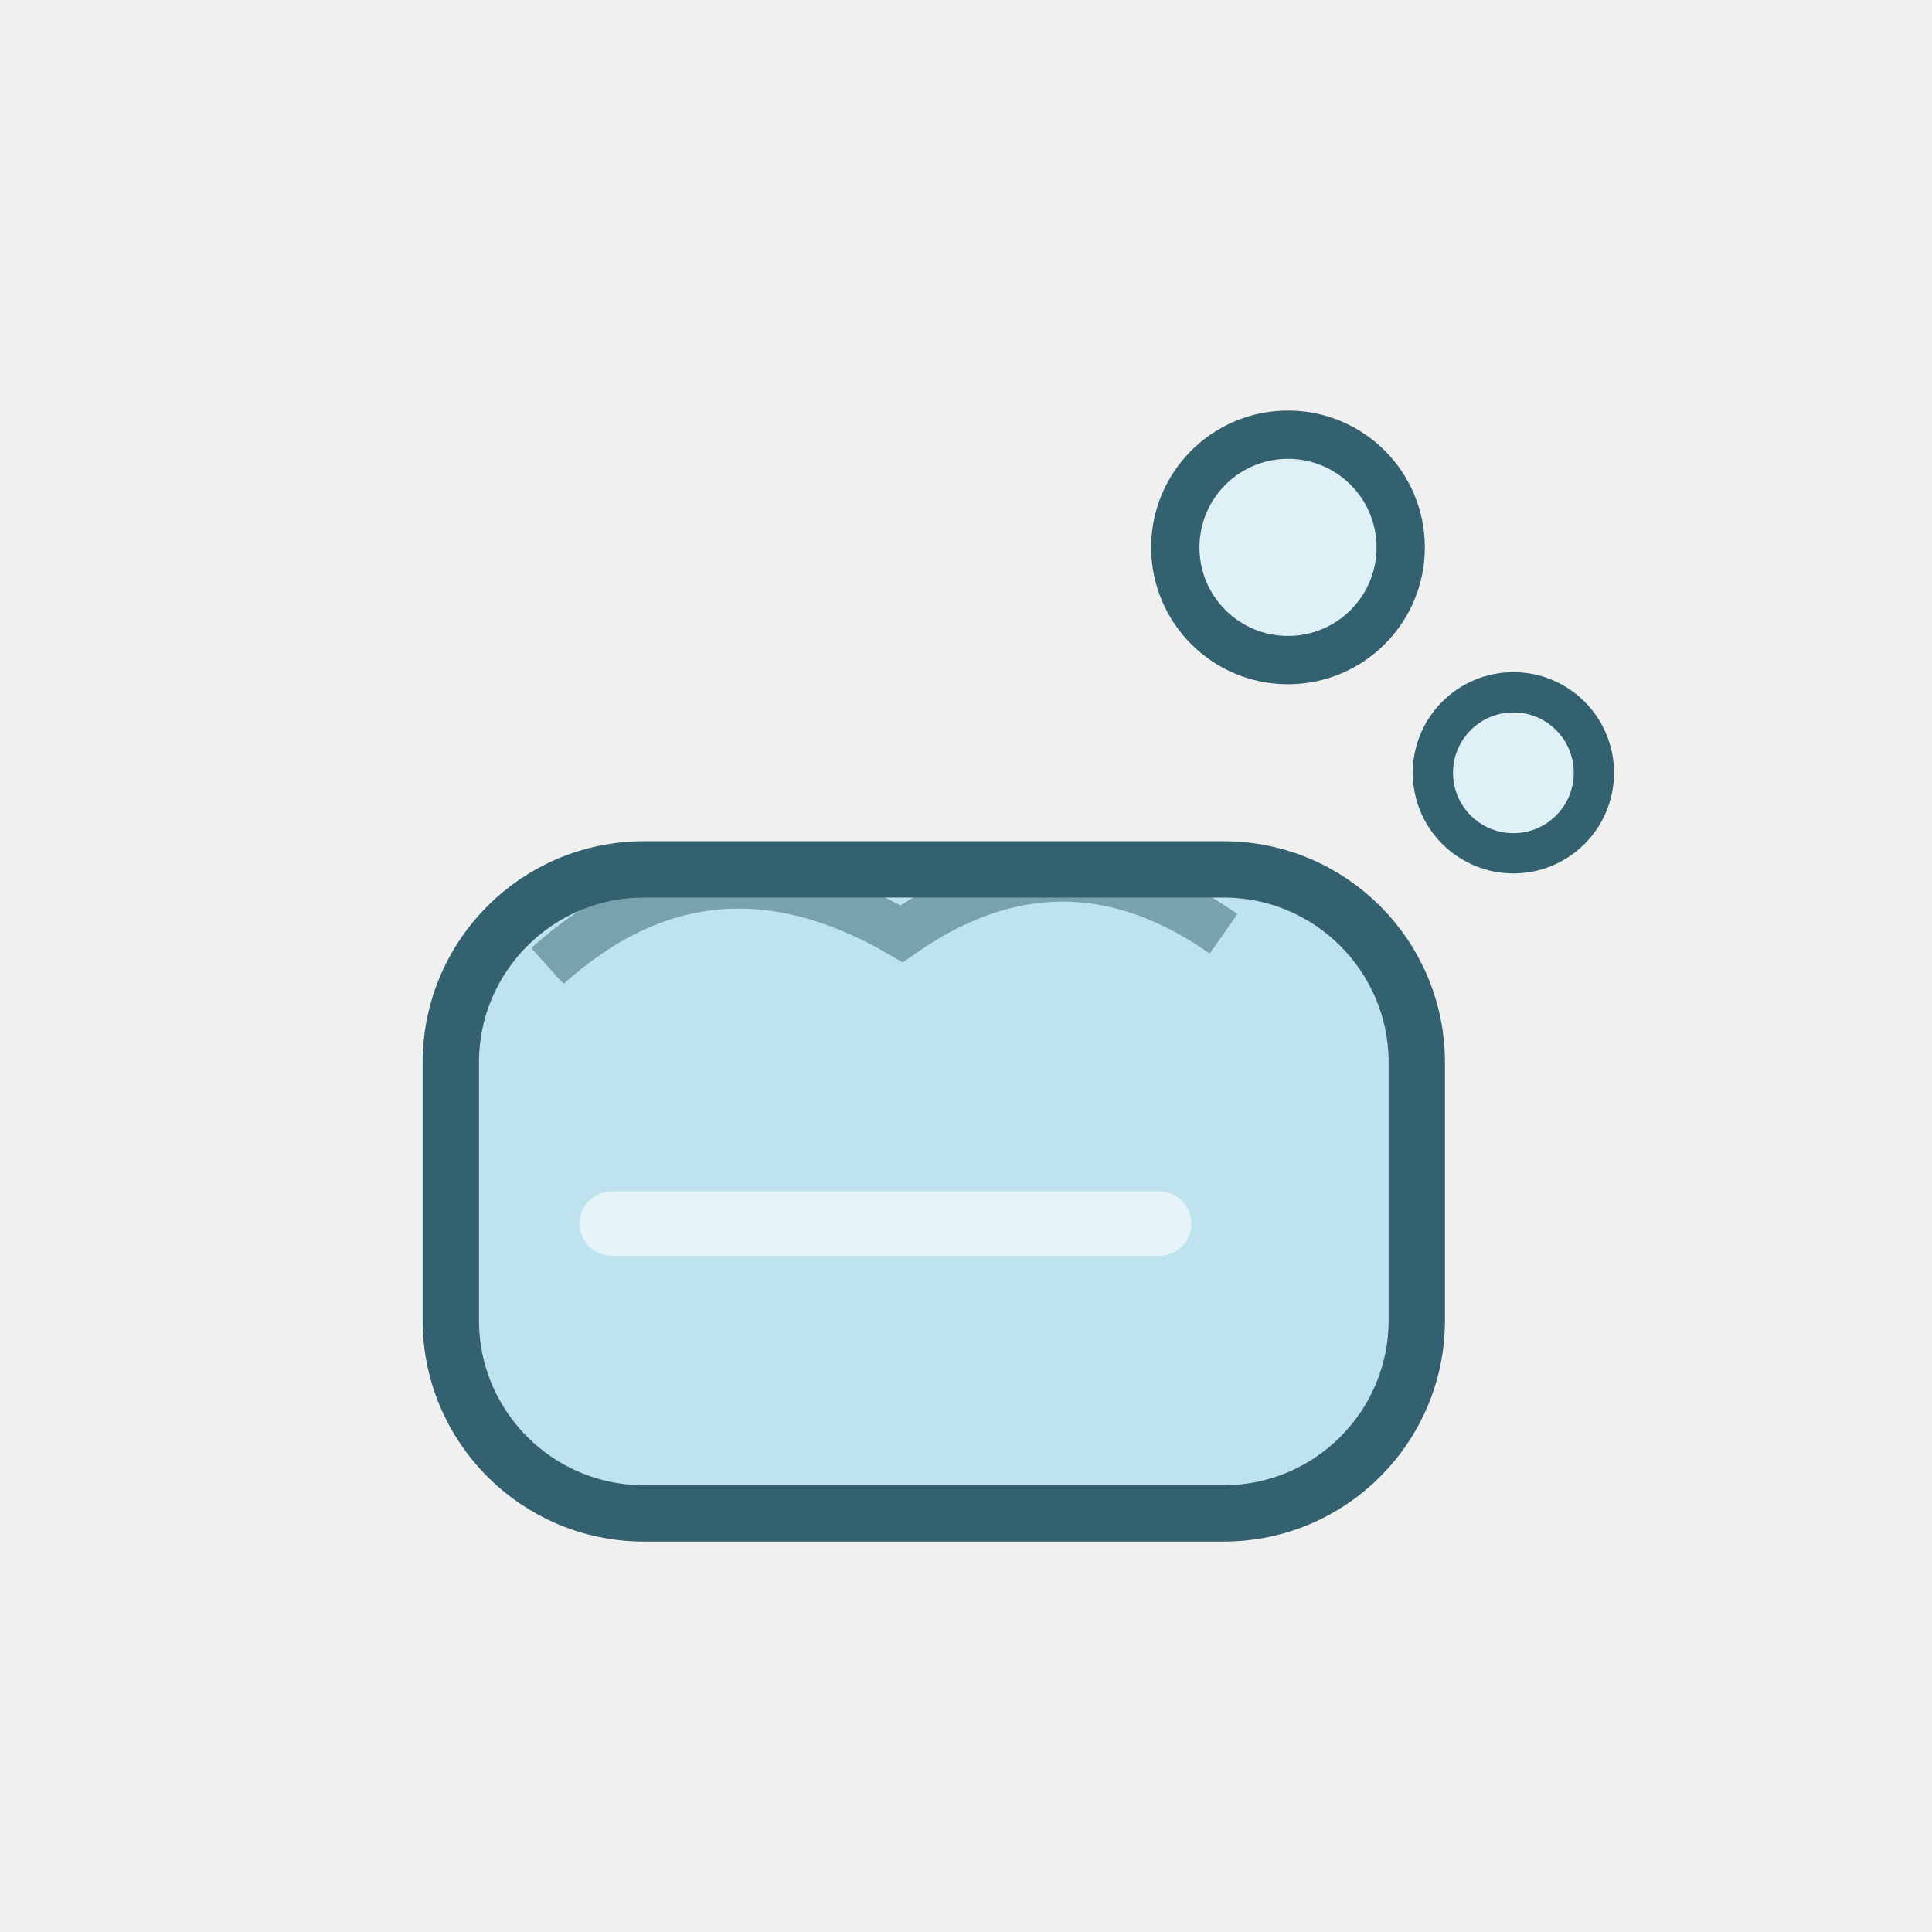
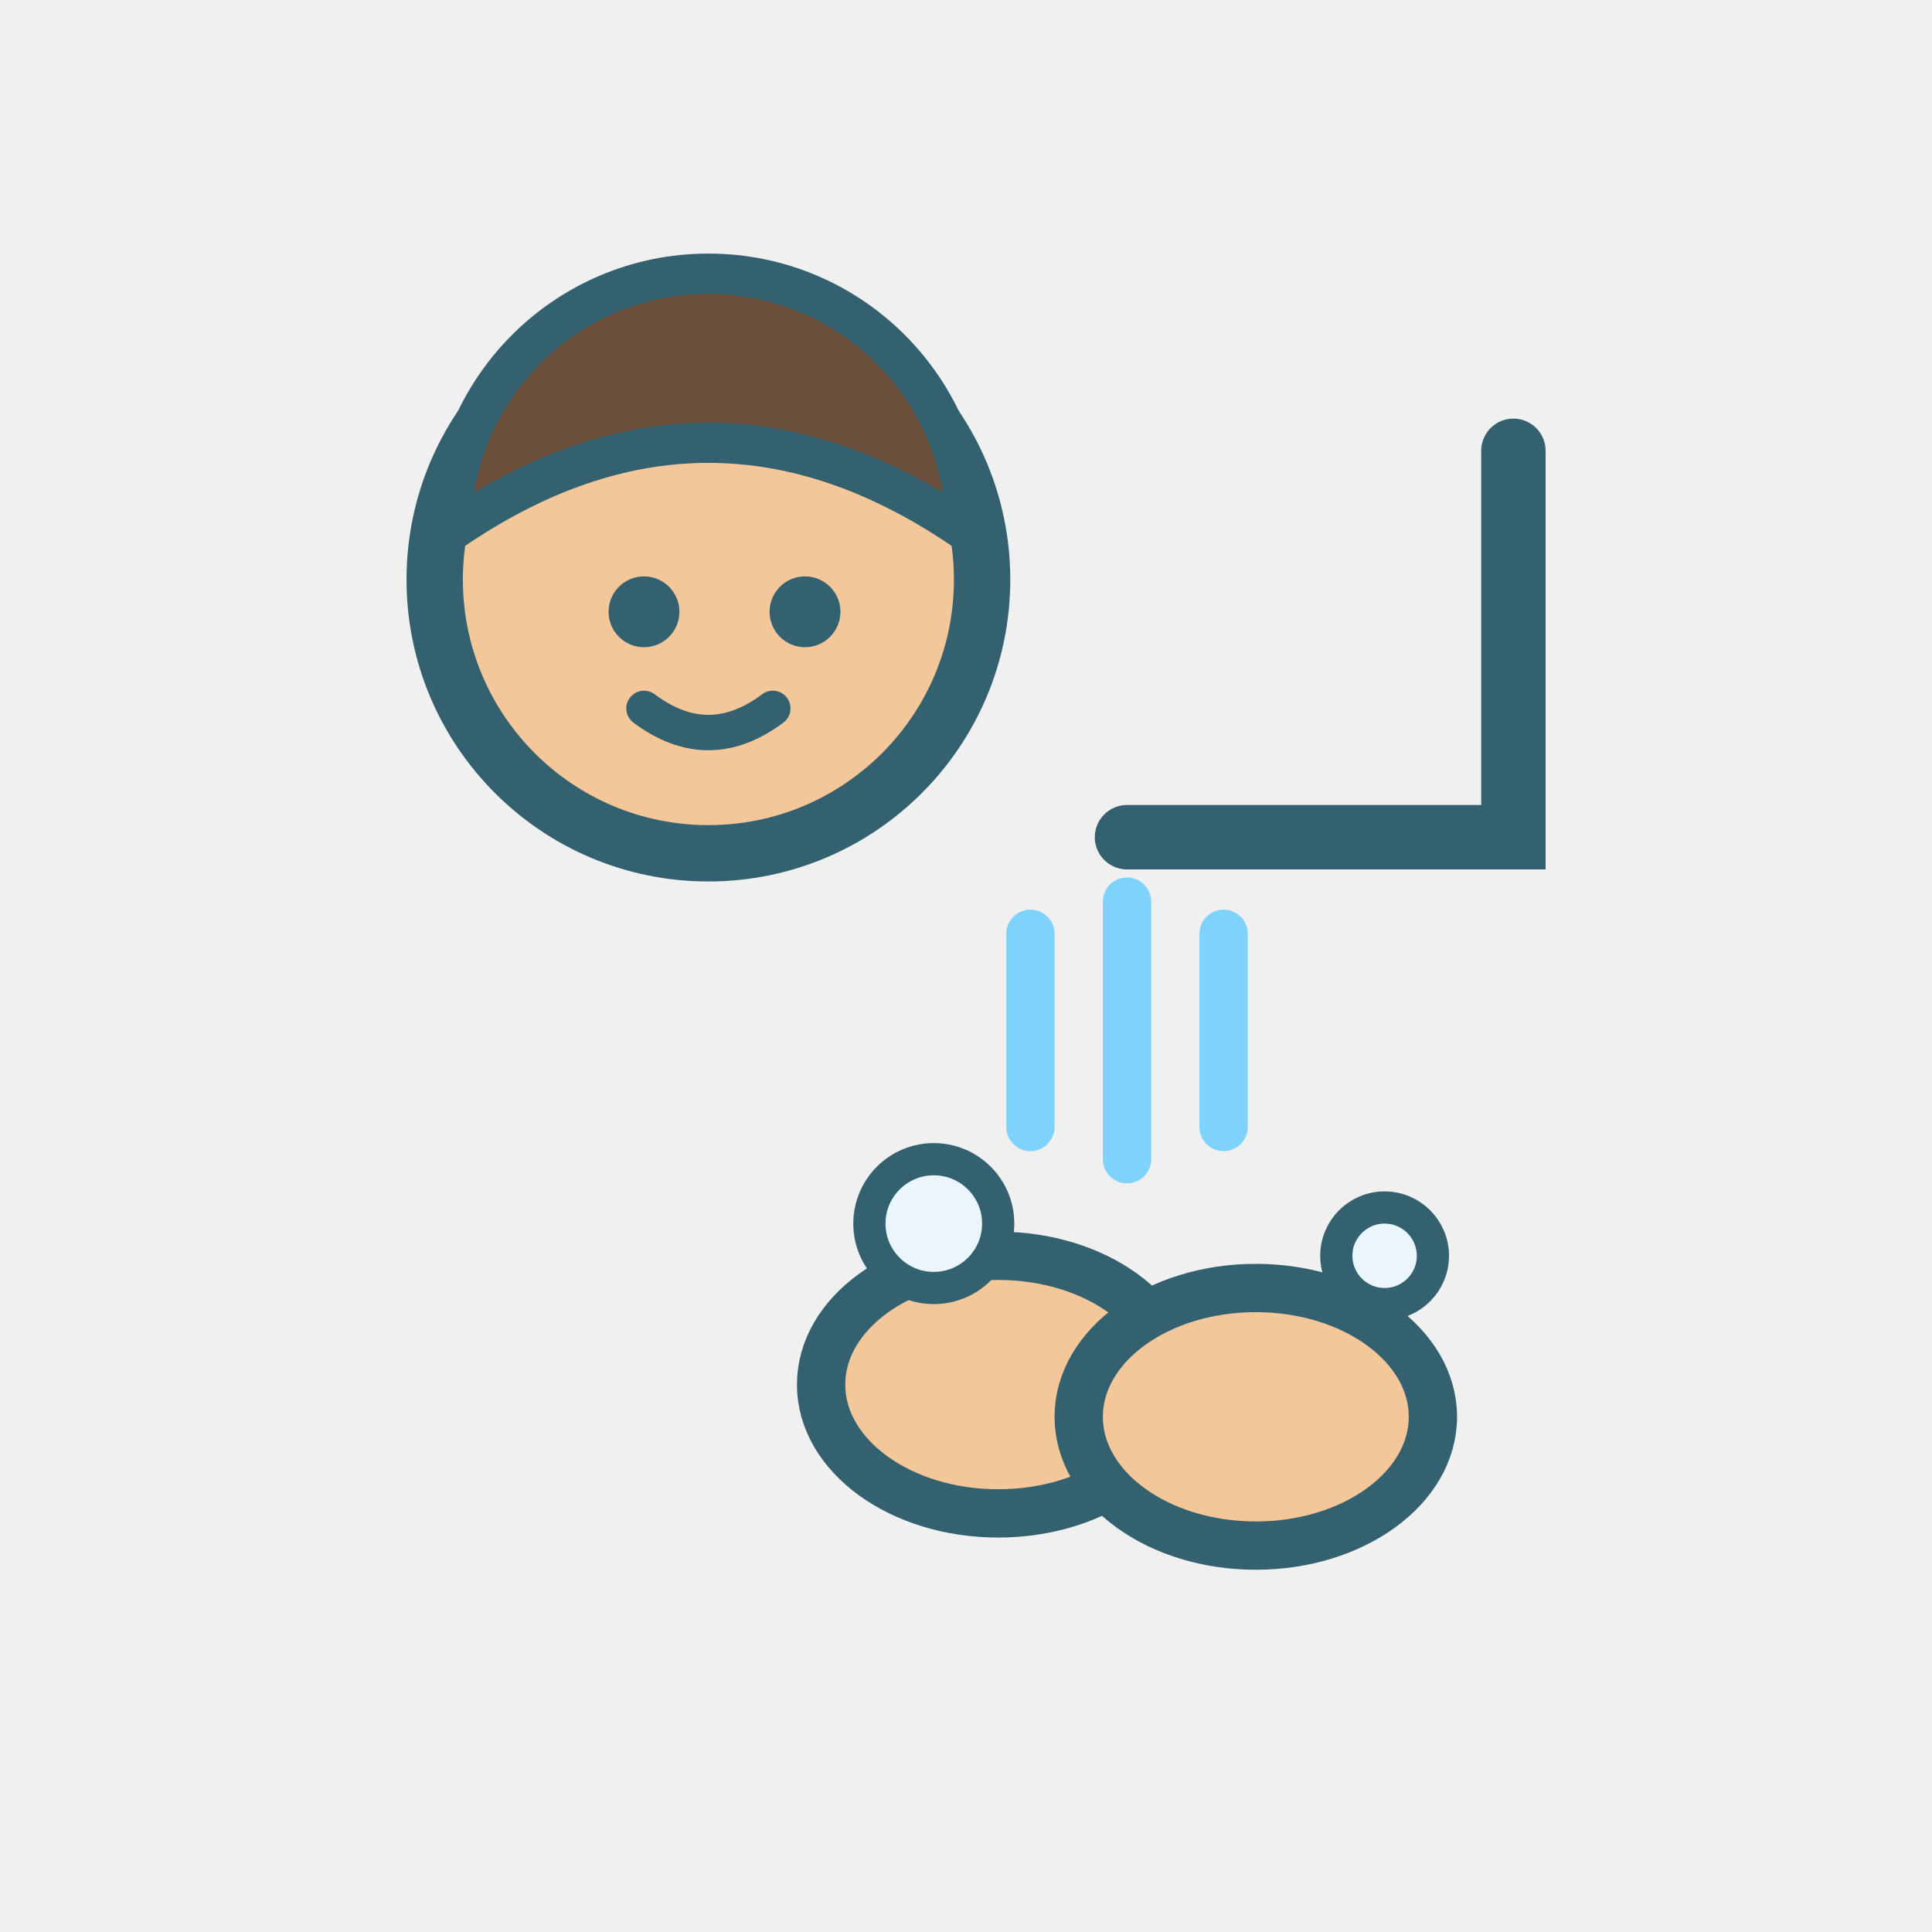
<svg xmlns="http://www.w3.org/2000/svg" viewBox="0 0 120 120" fill="none">
-   <circle cx="80" cy="34" r="7" fill="#dff1f6" stroke="#34616f" stroke-width="3" />
-   <circle cx="94" cy="48" r="5" fill="#dff1f6" stroke="#34616f" stroke-width="2.5" />
-   <rect x="28" y="54" width="60" height="40" rx="12" fill="#bfe3ee" stroke="#34616f" stroke-width="3.5" />
-   <path d="M34 60 q10 -9 22 -2 q10 -7 20 0" fill="none" stroke="#34616f" stroke-width="3" opacity="0.5" />
-   <path d="M38 76 h34" stroke="#ffffff" stroke-width="4" stroke-linecap="round" opacity="0.6" />
+   <circle cx="44" cy="36" r="17" fill="#f4c79a" stroke="#34616f" stroke-width="3.5" />
+   <path d="M28 33 a16 16 0 0 1 32 0 q-16 -11 -32 0 Z" fill="#6b4f3a" stroke="#34616f" stroke-width="2.5" stroke-linejoin="round" />
+   <circle cx="40" cy="38" r="2.2" fill="#34616f" />
+   <circle cx="50" cy="38" r="2.2" fill="#34616f" />
+   <path d="M40 44 q4 3 8 0" fill="none" stroke="#34616f" stroke-width="2.2" stroke-linecap="round" />
+   <path d="M94 28 V52 H70" fill="none" stroke="#34616f" stroke-width="4" stroke-linecap="round" />
+   <path d="M70 56 V72 M64 58 V70 M76 58 V70" stroke="#7dd3fc" stroke-width="3" stroke-linecap="round" />
+   <ellipse cx="62" cy="86" rx="11" ry="8" fill="#f4c79a" stroke="#34616f" stroke-width="3" />
+   <ellipse cx="78" cy="88" rx="11" ry="8" fill="#f4c79a" stroke="#34616f" stroke-width="3" />
+   <circle cx="58" cy="76" r="4" fill="#eaf6fb" stroke="#34616f" stroke-width="2" />
+   <circle cx="86" cy="78" r="3" fill="#eaf6fb" stroke="#34616f" stroke-width="2" />
</svg>
